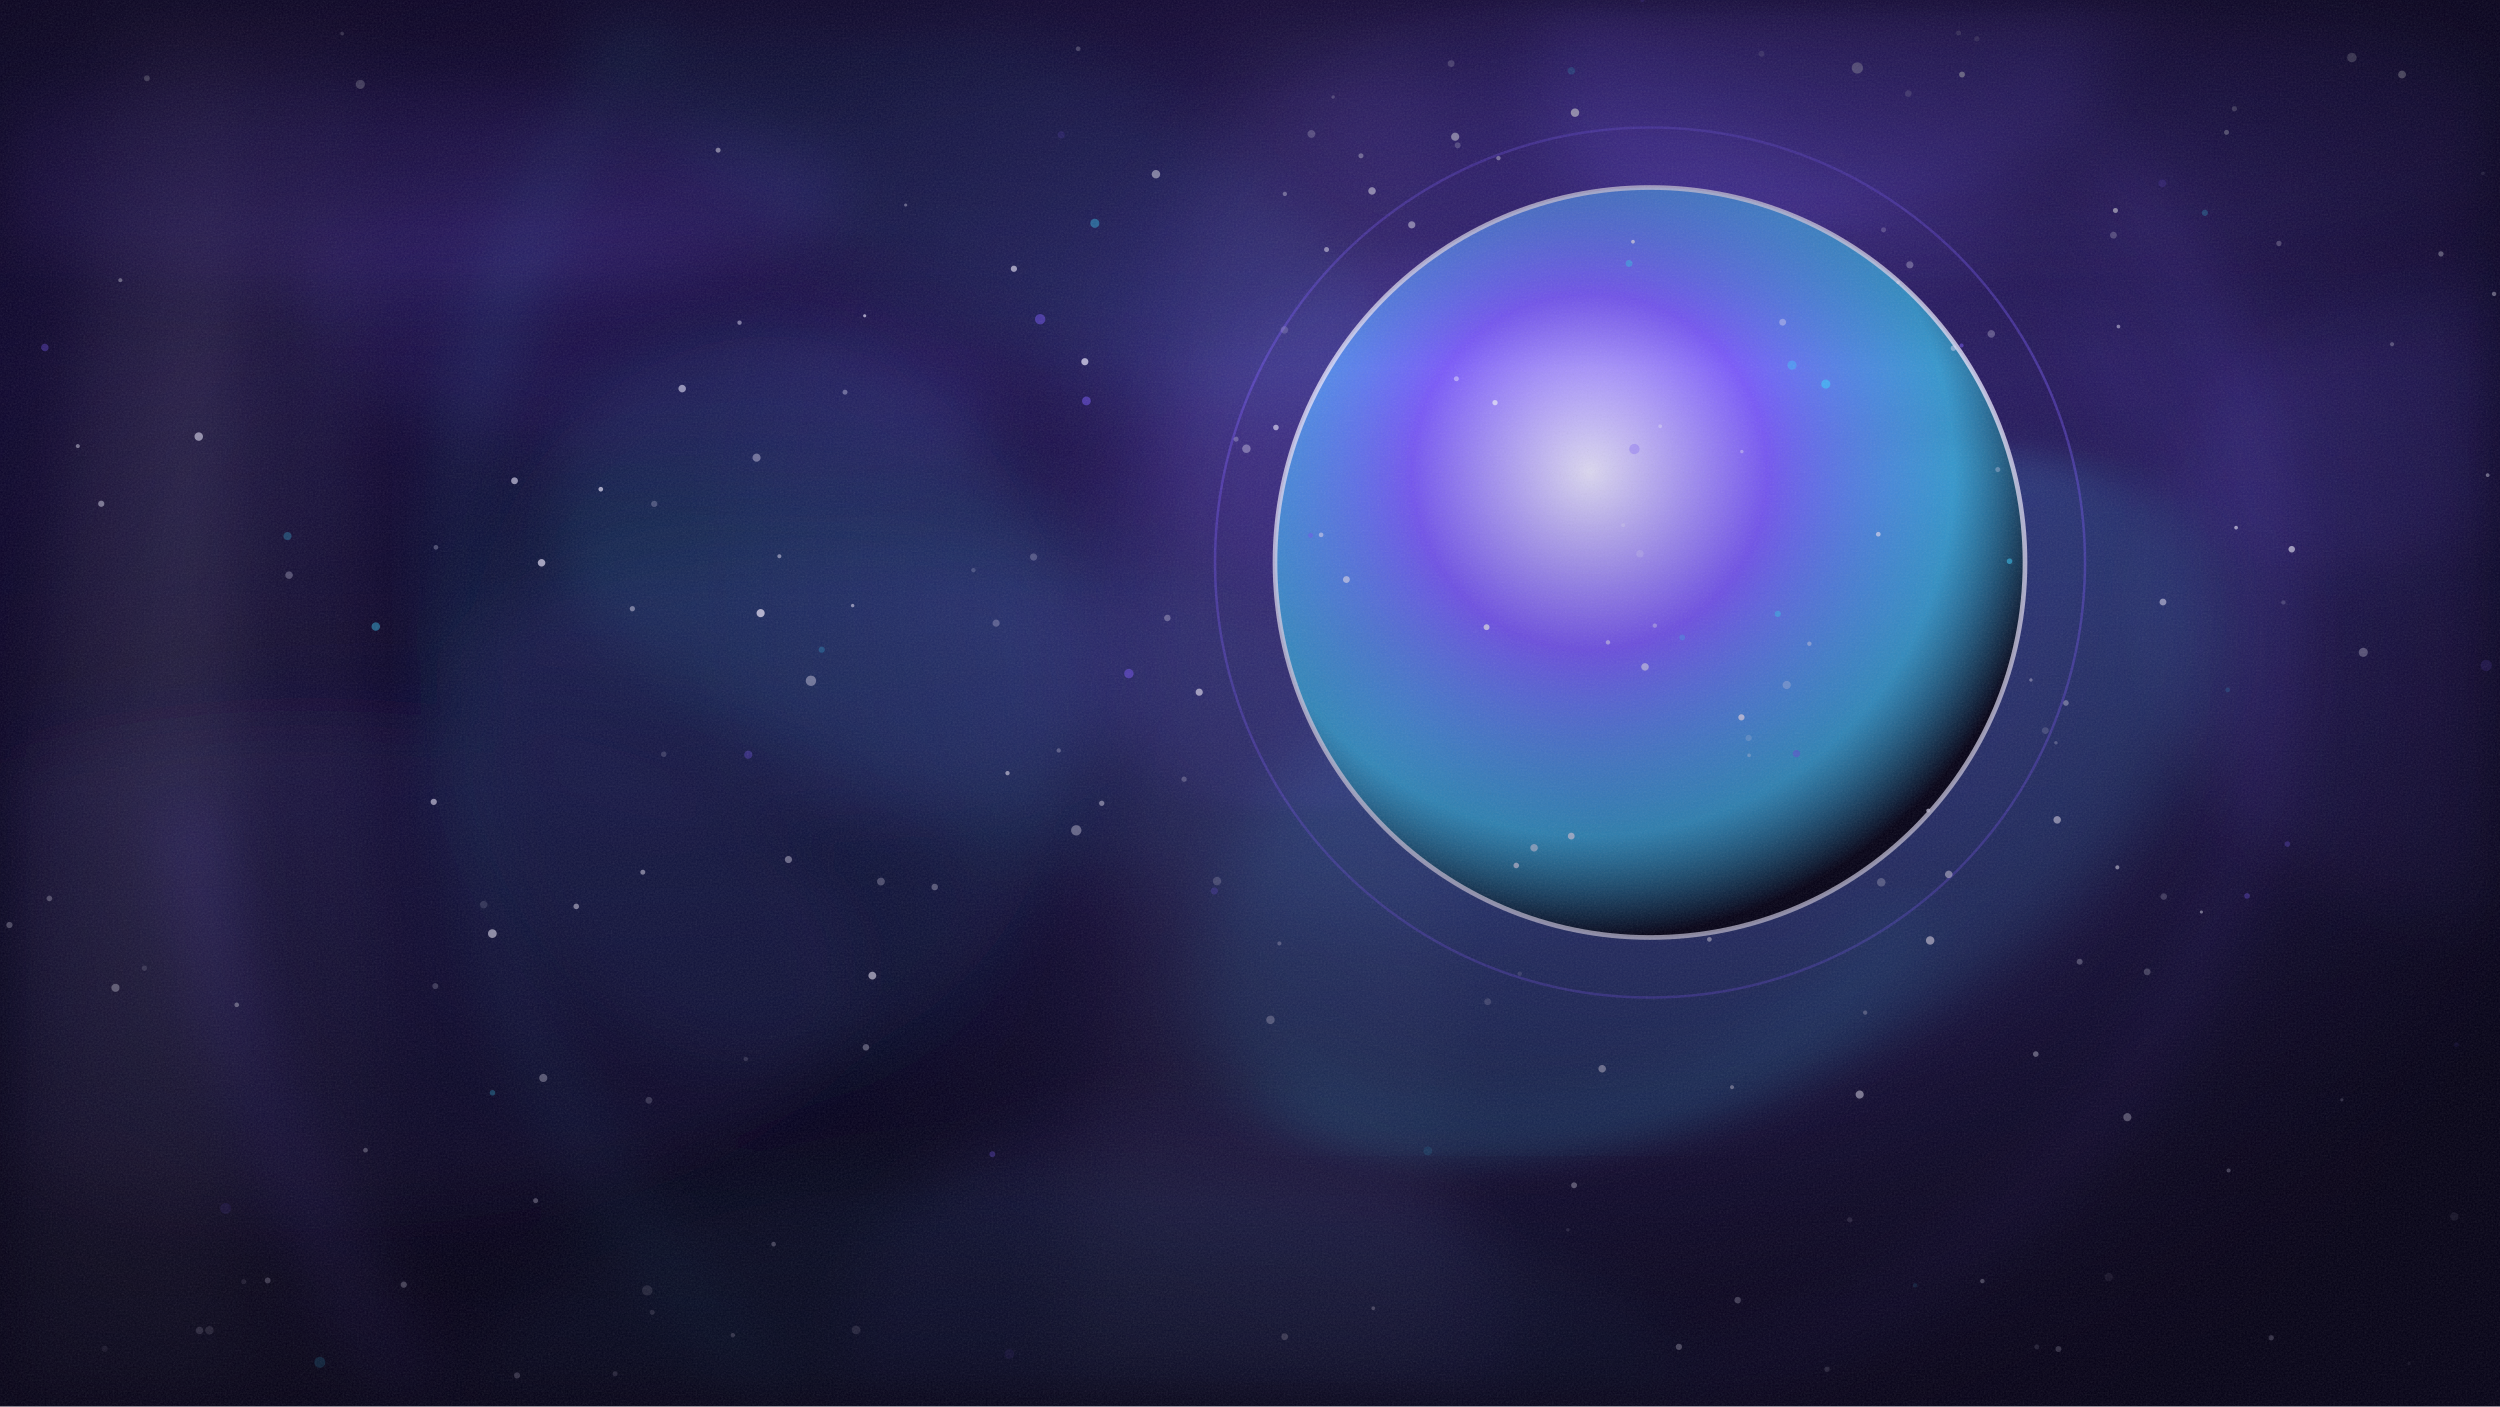
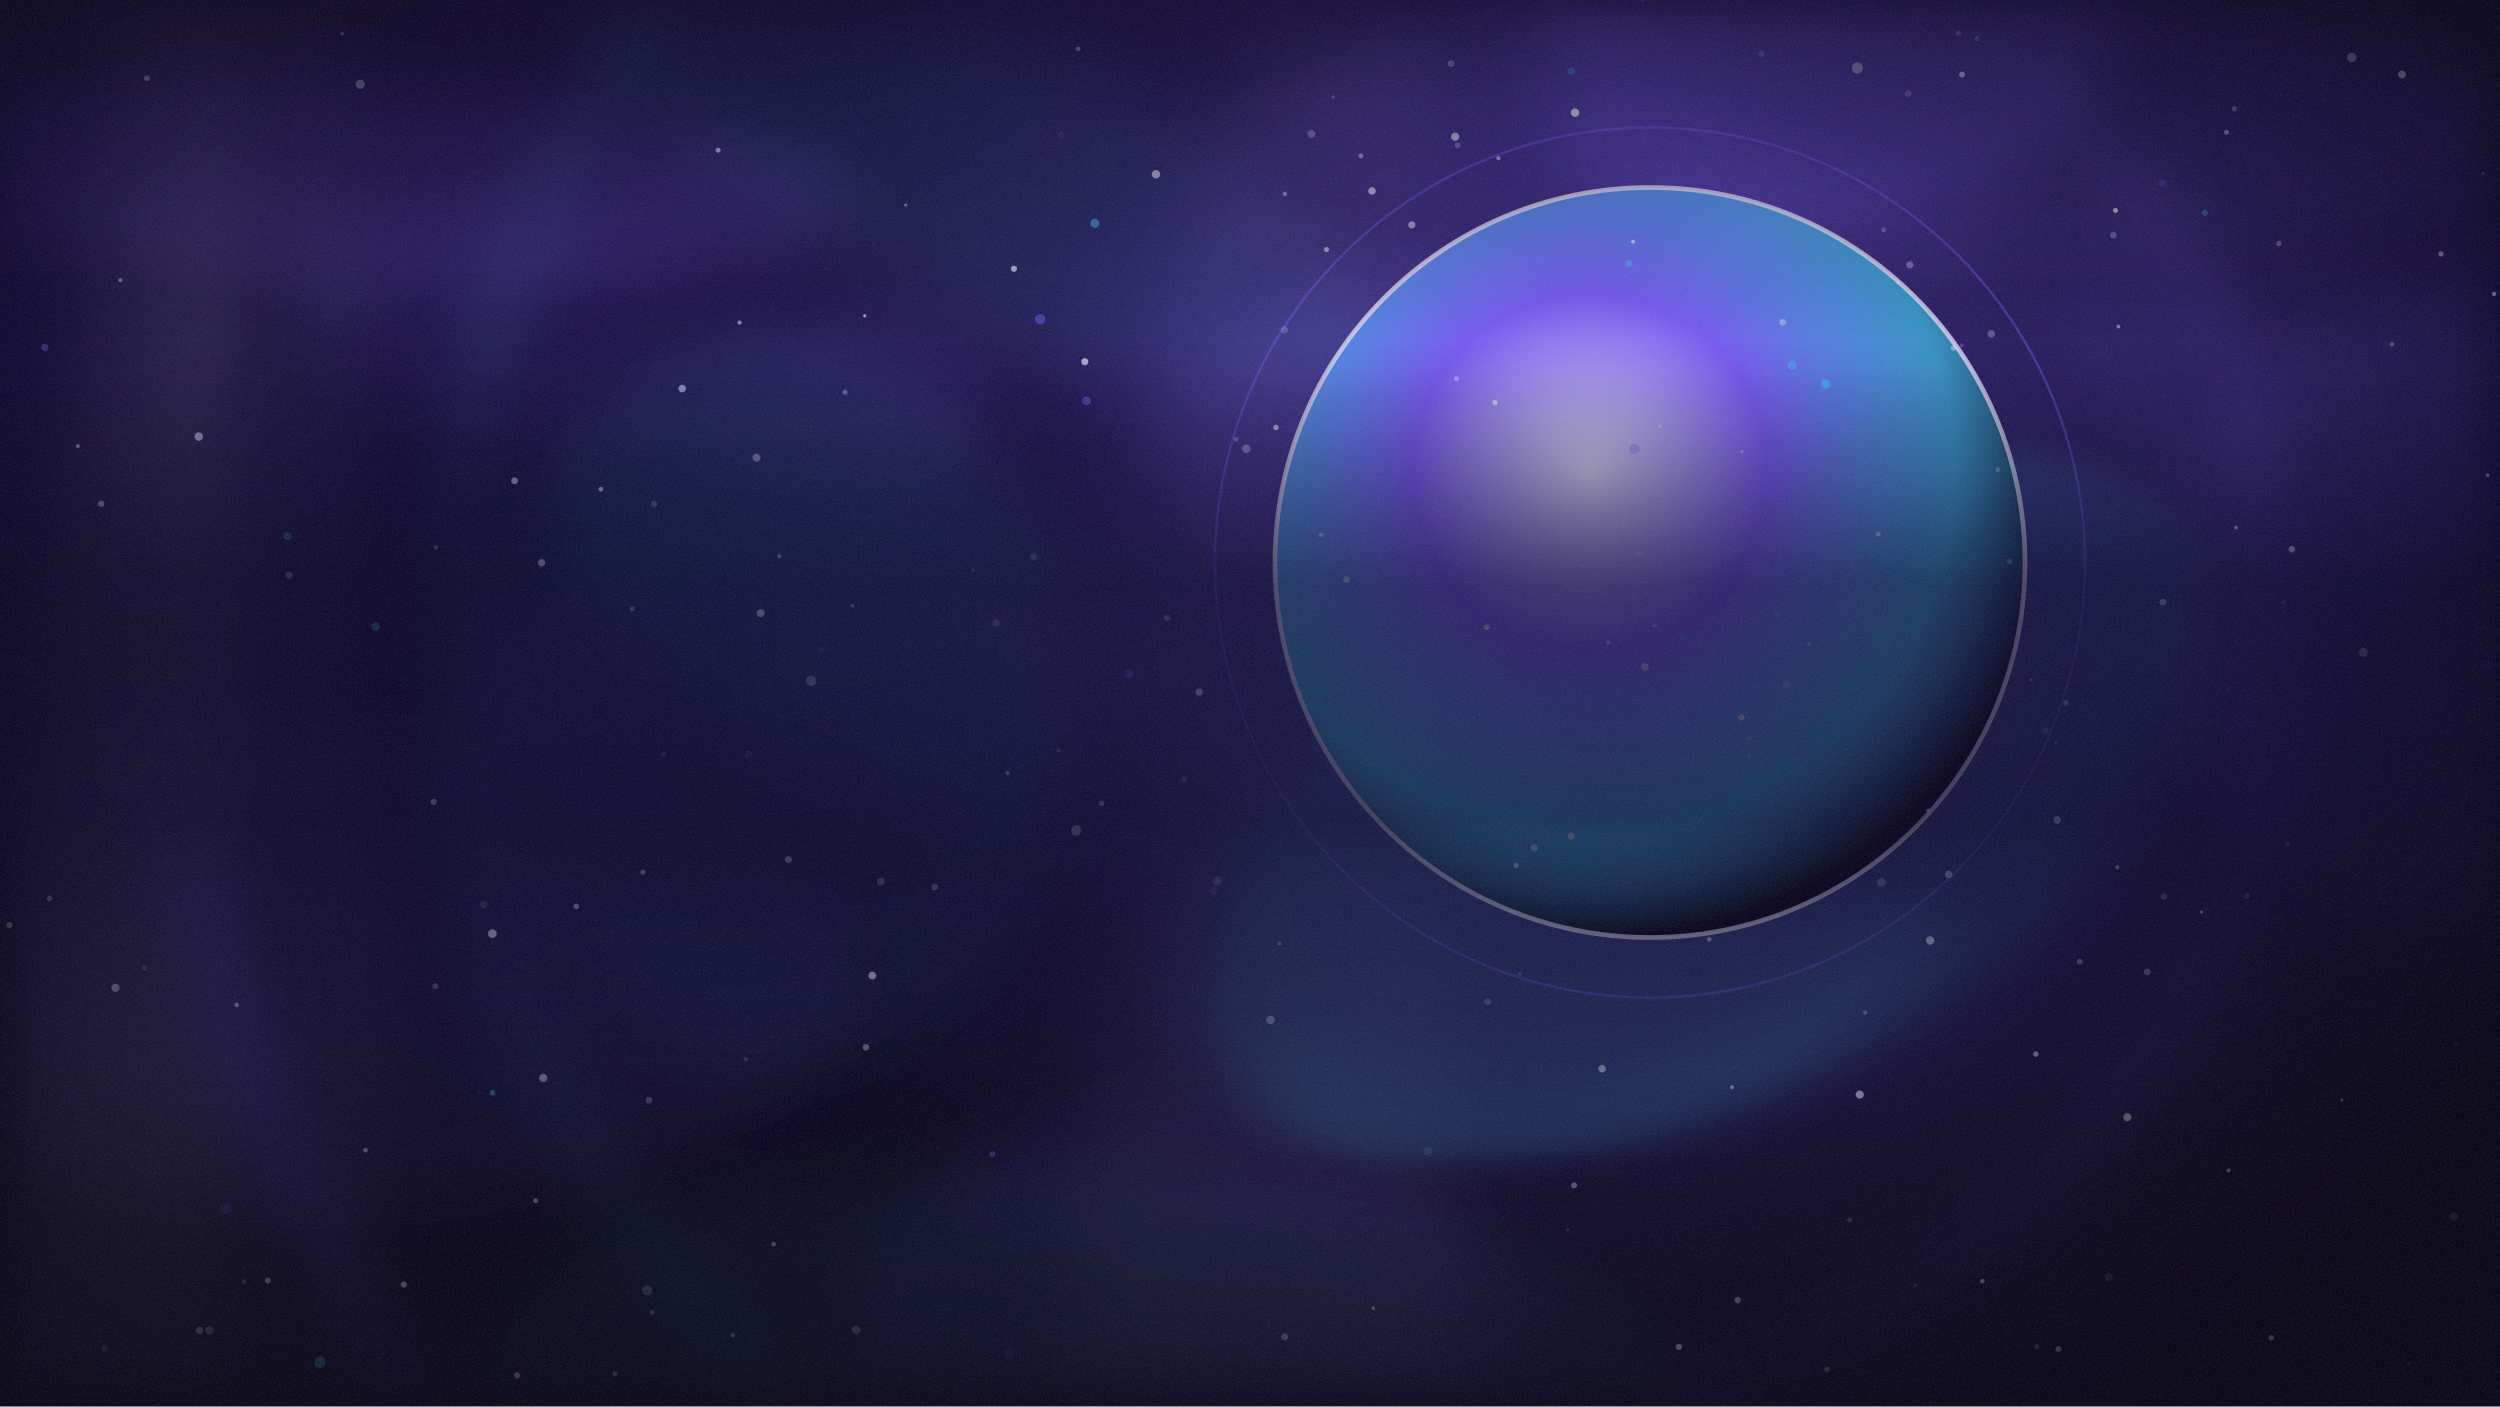
<svg xmlns="http://www.w3.org/2000/svg" class="art art--andromeda" viewBox="0 0 1600 900" preserveAspectRatio="xMidYMid slice" role="img" aria-label="Violet and cyan gas clouds around a lit core in deep space">
  <defs>
    <linearGradient id="g-bg" x1="0" y1="0" x2="0.3" y2="1">
      <stop offset="0%" stop-color="#1a0b46" />
      <stop offset="58%" stop-color="#080326" />
      <stop offset="100%" stop-color="#040115" />
    </linearGradient>
    <linearGradient id="g-slab" x1="0" y1="0" x2="0.4" y2="1">
      <stop offset="0%" stop-color="#7c5cff" stop-opacity="0.42" />
      <stop offset="100%" stop-color="#040115" stop-opacity="0.72" />
    </linearGradient>
    <linearGradient id="g-blade" x1="0" y1="0" x2="1" y2="1">
      <stop offset="0%" stop-color="#eae6ff" stop-opacity="0.7" />
      <stop offset="60%" stop-color="#7c5cff" stop-opacity="0.28" />
      <stop offset="100%" stop-color="#3ccfff" stop-opacity="0" />
    </linearGradient>
    <linearGradient id="g-beam" x1="0" y1="0" x2="1" y2="0">
      <stop offset="0%" stop-color="#7c5cff" stop-opacity="0" />
      <stop offset="30%" stop-color="#eae6ff" />
      <stop offset="70%" stop-color="#7c5cff" />
      <stop offset="100%" stop-color="#7c5cff" stop-opacity="0" />
    </linearGradient>
    <radialGradient id="g-orb" cx="42%" cy="38%" r="62%">
      <stop offset="0%" stop-color="#eae6ff" />
      <stop offset="38%" stop-color="#7c5cff" />
      <stop offset="78%" stop-color="#3ccfff" stop-opacity="0.7" />
      <stop offset="100%" stop-color="#040115" />
    </radialGradient>
    <radialGradient id="g-halo" cx="50%" cy="50%" r="50%">
      <stop offset="0%" stop-color="#7c5cff" stop-opacity="0.42" />
      <stop offset="100%" stop-color="#7c5cff" stop-opacity="0" />
    </radialGradient>
    <linearGradient id="g-vig" x1="0" y1="0" x2="0" y2="1">
      <stop offset="0%" stop-color="#040115" stop-opacity="0.42" />
      <stop offset="26%" stop-color="#040115" stop-opacity="0.02" />
      <stop offset="100%" stop-color="#040115" stop-opacity="0.5" />
    </linearGradient>
    <filter id="g-glow" x="-70%" y="-70%" width="240%" height="240%">
      <feGaussianBlur stdDeviation="8" result="b" />
      <feFlood flood-color="#7c5cff" result="fc" />
      <feComposite in="fc" in2="b" operator="in" result="g" />
      <feMerge>
        <feMergeNode in="g" />
        <feMergeNode in="g" />
        <feMergeNode in="SourceGraphic" />
      </feMerge>
    </filter>
    <filter id="g-soft">
      <feGaussianBlur stdDeviation="20" />
    </filter>
    <radialGradient id="g-corner" cx="50%" cy="46%" r="72%">
      <stop offset="55%" stop-color="#040115" stop-opacity="0" />
      <stop offset="100%" stop-color="#040115" stop-opacity="0.72" />
    </radialGradient>
    <filter id="g-grain">
      <feTurbulence type="fractalNoise" baseFrequency="0.85" numOctaves="4" />
      <feColorMatrix type="saturate" values="0" />
    </filter>
  </defs>
  <rect width="1600" height="900" fill="url(#g-bg)" />
  <g filter="url(#g-soft)">
    <ellipse cx="196.9" cy="620.8" rx="350.5" ry="156.7" fill="#7c5cff" opacity="0.1" />
    <ellipse cx="754.4" cy="866.9" rx="215.1" ry="164.4" fill="#7c5cff" opacity="0.1" />
    <ellipse cx="1579" cy="385.4" rx="203.5" ry="200.2" fill="#7c5cff" opacity="0.1" />
    <ellipse cx="686.3" cy="895.8" rx="391.2" ry="145.1" fill="#3ccfff" opacity="0.1" />
    <ellipse cx="492.1" cy="447.8" rx="194.7" ry="232.3" fill="#3ccfff" opacity="0.1" />
    <ellipse cx="1233.8" cy="79.6" rx="402.6" ry="83.1" fill="#7c5cff" opacity="0.1" />
    <ellipse cx="517.3" cy="436.2" rx="216.1" ry="85.9" fill="#7c5cff" opacity="0.1" />
    <ellipse cx="255.3" cy="606.4" rx="400.9" ry="185.3" fill="#1a0b46" opacity="0.1" />
  </g>
  <g filter="url(#g-soft)" opacity="0.5">
    <path d="M76.1 -19.2 L150.8 -19.2 L148.5 960 L-23.2 960 Z" fill="#eae6ff" opacity="0.1" />
    <path d="M804.1 -67.4 L910.5 -67.4 L932.2 960 L666 960 Z" fill="#eae6ff" opacity="0.1" />
    <path d="M403.8 30.1 L446.5 30.1 L641.2 960 L517.8 960 Z" fill="#eae6ff" opacity="0" />
    <path d="M76.3 -12.1 L148.1 -12.1 L148.5 960 L-40.2 960 Z" fill="#eae6ff" opacity="0.1" />
    <path d="M140.3 0.5 L220.4 0.5 L250.9 960 L2.5 960 Z" fill="#eae6ff" opacity="0.1" />
  </g>
  <ellipse cx="1487.5" cy="188" rx="163.9" ry="180" fill="#7c5cff" opacity="0.1" filter="url(#g-soft)" transform="rotate(-10 1487.5 188)" />
  <ellipse cx="1093.4" cy="517.1" rx="353.7" ry="184.6" fill="#3ccfff" opacity="0.2" filter="url(#g-soft)" transform="rotate(-27 1093.4 517.1)" />
  <ellipse cx="1187" cy="10.9" rx="210.1" ry="125.8" fill="#7c5cff" opacity="0.2" filter="url(#g-soft)" transform="rotate(-20 1187 10.9)" />
  <ellipse cx="898.9" cy="336" rx="225.9" ry="156.4" fill="#7c5cff" opacity="0.1" filter="url(#g-soft)" transform="rotate(-36 898.9 336)" />
  <ellipse cx="412.8" cy="221.8" rx="229.1" ry="82.2" fill="#7c5cff" opacity="0.1" filter="url(#g-soft)" transform="rotate(12 412.8 221.8)" />
  <ellipse cx="233.8" cy="115.7" rx="309.4" ry="66.4" fill="#7c5cff" opacity="0.2" filter="url(#g-soft)" transform="rotate(2 233.8 115.7)" />
  <ellipse cx="1165.8" cy="21.6" rx="175.1" ry="169" fill="#7c5cff" opacity="0.1" filter="url(#g-soft)" transform="rotate(8 1165.8 21.6)" />
  <ellipse cx="681.7" cy="444.6" rx="340.8" ry="100" fill="#3ccfff" opacity="0.1" filter="url(#g-soft)" transform="rotate(18 681.7 444.6)" />
  <ellipse cx="611.8" cy="96.3" rx="306.1" ry="94.4" fill="#3ccfff" opacity="0.1" filter="url(#g-soft)" transform="rotate(28 611.8 96.3)" />
  <ellipse cx="934.9" cy="196.8" rx="225.5" ry="184.6" fill="#7c5cff" opacity="0.1" filter="url(#g-soft)" transform="rotate(-32 934.9 196.8)" />
  <circle cx="1056" cy="360" r="624" fill="url(#g-halo)" />
  <circle cx="1056" cy="360" r="240" fill="url(#g-orb)" />
  <circle cx="1056" cy="360" r="240" fill="none" stroke="#eae6ff" stroke-width="3" opacity="0.8" />
  <circle cx="1056" cy="360" r="278.4" fill="none" stroke="#7c5cff" stroke-width="1.6" opacity="0.4" />
  <path d="M1225.9 583.1 A320 320 0 0 1 820.9 693.2" fill="none" stroke="#3ccfff" stroke-width="27.4" opacity="0.15" filter="url(#g-soft)" />
  <path d="M1293.4 37.8 A496 496 0 0 1 1067.3 889.3" fill="none" stroke="#7c5cff" stroke-width="17.8" opacity="0.22" filter="url(#g-soft)" />
  <path d="M657.6 1005.1 A672 672 0 0 1 536.3 -116.6" fill="none" stroke="#3ccfff" stroke-width="20.6" opacity="0.15" filter="url(#g-soft)" />
  <path d="M1301.9 1181 A848 848 0 0 1 119.4 517" fill="none" stroke="#7c5cff" stroke-width="35.3" opacity="0.22" filter="url(#g-soft)" />
  <g fill="#eae6ff">
    <circle cx="73.9" cy="632.2" r="2.6" opacity="0.70" />
    <circle cx="1265.2" cy="24.8" r="1.8" opacity="0.24" />
    <circle cx="1222.3" cy="169.5" r="2.3" opacity="0.36" />
    <circle cx="1114.8" cy="289" r="1.1" opacity="0.45" />
    <circle cx="495.1" cy="796.3" r="1.5" opacity="0.53" />
    <circle cx="878.9" cy="837.3" r="1.2" opacity="0.59" />
    <circle cx="813.1" cy="652.7" r="2.7" opacity="0.40" />
    <circle cx="1119.1" cy="472.3" r="2.0" opacity="0.24" />
    <circle cx="1303.5" cy="862" r="1.6" opacity="0.41" />
    <circle cx="1589.1" cy="111" r="1.1" opacity="0.25" />
    <circle cx="1302.9" cy="674.6" r="1.8" opacity="0.60" />
    <circle cx="31.6" cy="575" r="1.8" opacity="0.54" />
    <circle cx="623" cy="364.9" r="1.4" opacity="0.23" />
    <circle cx="694.3" cy="231.5" r="2.3" opacity="0.73" />
    <circle cx="1158" cy="412" r="1.4" opacity="0.45" />
    <circle cx="778.9" cy="563.9" r="2.7" opacity="0.26" />
    <circle cx="767.5" cy="443" r="2.3" opacity="0.78" />
    <circle cx="1247.2" cy="559.6" r="2.4" opacity="0.63" />
    <circle cx="1374.2" cy="622" r="2.2" opacity="0.36" />
    <circle cx="1466.7" cy="351.5" r="2.1" opacity="0.74" />
    <circle cx="1541.9" cy="872.7" r="1.0" opacity="0.40" />
    <circle cx="498.8" cy="356" r="1.3" opacity="0.56" />
    <circle cx="127.2" cy="279.4" r="2.7" opacity="0.68" />
    <circle cx="739.8" cy="111.5" r="2.7" opacity="0.66" />
    <circle cx="329.3" cy="307.7" r="2.2" opacity="0.64" />
    <circle cx="417.4" cy="839.9" r="1.6" opacity="0.37" />
    <circle cx="1352.6" cy="150.5" r="2.2" opacity="0.33" />
    <circle cx="956.8" cy="257.7" r="1.7" opacity="0.81" />
    <circle cx="747.1" cy="395.5" r="2.1" opacity="0.38" />
    <circle cx="279" cy="350.3" r="1.5" opacity="0.32" />
    <circle cx="1537.3" cy="47.7" r="2.5" opacity="0.81" />
    <circle cx="1127.4" cy="34.4" r="1.9" opacity="0.23" />
    <circle cx="972.6" cy="623.2" r="1.4" opacity="0.20" />
    <circle cx="871" cy="99.7" r="1.6" opacity="0.50" />
    <circle cx="1431.1" cy="337.7" r="1.2" opacity="0.71" />
    <circle cx="1315.8" cy="475.4" r="1.1" opacity="0.32" />
    <circle cx="644.8" cy="494.8" r="1.4" opacity="0.72" />
    <circle cx="1349.6" cy="817.3" r="2.6" opacity="0.21" />
    <circle cx="931.3" cy="87.5" r="2.6" opacity="0.69" />
    <circle cx="1214.8" cy="180.7" r="1.1" opacity="0.73" />
    <circle cx="970.4" cy="553.9" r="1.8" opacity="0.72" />
    <circle cx="540.8" cy="251" r="1.6" opacity="0.39" />
    <circle cx="1003.4" cy="787.1" r="1.1" opacity="0.24" />
    <circle cx="818.8" cy="603.8" r="1.3" opacity="0.38" />
    <circle cx="94" cy="50.1" r="1.9" opacity="0.64" />
    <circle cx="1045.1" cy="154.7" r="1.2" opacity="0.81" />
    <circle cx="861.7" cy="370.9" r="2.2" opacity="0.67" />
    <circle cx="839.3" cy="85.7" r="2.5" opacity="0.34" />
    <circle cx="64.8" cy="322.4" r="2.0" opacity="0.61" />
    <circle cx="278.6" cy="631.1" r="1.9" opacity="0.31" />
    <circle cx="1361.5" cy="715" r="2.6" opacity="0.64" />
    <circle cx="347.7" cy="689.9" r="2.6" opacity="0.55" />
    <circle cx="1453.6" cy="856.2" r="1.7" opacity="0.81" />
    <circle cx="1498.8" cy="703.9" r="1.0" opacity="0.43" />
    <circle cx="981.8" cy="542.6" r="2.4" opacity="0.62" />
    <circle cx="258.4" cy="822.2" r="2.0" opacity="0.77" />
    <circle cx="330.9" cy="880.3" r="2.0" opacity="0.70" />
    <circle cx="1183.9" cy="780.7" r="1.7" opacity="0.25" />
    <circle cx="648.9" cy="172" r="2.0" opacity="0.73" />
    <circle cx="579.6" cy="131.2" r="1.0" opacity="0.47" />
    <circle cx="928.7" cy="40.7" r="2.2" opacity="0.34" />
    <circle cx="171.3" cy="819.5" r="1.9" opacity="0.78" />
    <circle cx="822.3" cy="124.1" r="1.4" opacity="0.48" />
    <circle cx="1025.4" cy="684" r="2.4" opacity="0.62" />
    <circle cx="404.7" cy="389.6" r="1.7" opacity="0.52" />
    <circle cx="424.8" cy="482.7" r="1.8" opacity="0.22" />
    <circle cx="1316.6" cy="524.7" r="2.4" opacity="0.68" />
    <circle cx="1169.3" cy="876.3" r="1.7" opacity="0.46" />
    <circle cx="6" cy="592" r="2.0" opacity="0.57" />
    <circle cx="1596.2" cy="188.1" r="1.4" opacity="0.68" />
    <circle cx="1299.8" cy="435.2" r="1.1" opacity="0.44" />
    <circle cx="1322.2" cy="449.9" r="1.8" opacity="0.45" />
    <circle cx="1005.6" cy="535.1" r="2.2" opacity="0.76" />
    <circle cx="1202.1" cy="341.9" r="1.5" opacity="0.71" />
    <circle cx="1268.7" cy="819.9" r="1.4" opacity="0.75" />
    <circle cx="1425" cy="84.7" r="1.6" opacity="0.61" />
    <circle cx="233.9" cy="736.1" r="1.5" opacity="0.64" />
    <circle cx="473.3" cy="206.5" r="1.4" opacity="0.52" />
    <circle cx="1140.9" cy="206.2" r="2.2" opacity="0.42" />
    <circle cx="1038.8" cy="336.1" r="1.3" opacity="0.29" />
    <circle cx="92.4" cy="619.6" r="1.7" opacity="0.28" />
    <circle cx="1408.9" cy="583.7" r="1.0" opacity="0.67" />
    <circle cx="951.4" cy="401.4" r="1.9" opacity="0.83" />
    <circle cx="598.2" cy="567.7" r="2.1" opacity="0.44" />
    <circle cx="554.2" cy="670.3" r="2.1" opacity="0.50" />
    <circle cx="822" cy="211.1" r="2.4" opacity="0.21" />
    <circle cx="1029.1" cy="411.1" r="1.4" opacity="0.58" />
    <circle cx="932.9" cy="93" r="1.9" opacity="0.31" />
    <circle cx="1278.6" cy="300.5" r="1.6" opacity="0.34" />
    <circle cx="77" cy="179.3" r="1.3" opacity="0.61" />
    <circle cx="1355.8" cy="209" r="1.2" opacity="0.55" />
    <circle cx="185" cy="368.1" r="2.4" opacity="0.33" />
    <circle cx="1119.4" cy="483.4" r="1.2" opacity="0.36" />
    <circle cx="959" cy="101.2" r="1.4" opacity="0.57" />
    <circle cx="1309" cy="467.6" r="2.2" opacity="0.21" />
    <circle cx="484.2" cy="292.9" r="2.6" opacity="0.43" />
    <circle cx="1255.7" cy="47.7" r="1.9" opacity="0.78" />
    <circle cx="1234.1" cy="518.8" r="1.3" opacity="0.80" />
    <circle cx="127.7" cy="851.5" r="2.4" opacity="0.67" />
    <circle cx="849" cy="159.7" r="1.6" opacity="0.63" />
    <circle cx="1049.6" cy="354.4" r="2.4" opacity="0.23" />
    <circle cx="459.6" cy="96.1" r="1.6" opacity="0.72" />
    <circle cx="1205.5" cy="147.1" r="1.6" opacity="0.27" />
    <circle cx="1059.1" cy="400.4" r="1.4" opacity="0.44" />
    <circle cx="1384.3" cy="385.3" r="2.2" opacity="0.61" />
    <circle cx="757.8" cy="498.7" r="1.7" opacity="0.33" />
    <circle cx="791.1" cy="281.1" r="1.6" opacity="0.32" />
    <circle cx="1461.4" cy="385.6" r="1.4" opacity="0.22" />
    <circle cx="342.8" cy="768.4" r="1.6" opacity="0.63" />
    <circle cx="368.8" cy="580.1" r="1.8" opacity="0.68" />
    <circle cx="845.5" cy="342.3" r="1.5" opacity="0.59" />
    <circle cx="1331" cy="615.5" r="1.9" opacity="0.41" />
    <circle cx="1426.3" cy="749.1" r="1.3" opacity="0.64" />
    <circle cx="1235.3" cy="601.9" r="2.7" opacity="0.77" />
    <circle cx="393.7" cy="879.2" r="1.6" opacity="0.45" />
    <circle cx="1562.2" cy="162.5" r="1.7" opacity="0.61" />
    <circle cx="436.6" cy="248.7" r="2.4" opacity="0.60" />
    <circle cx="1190.2" cy="700.5" r="2.6" opacity="0.78" />
    <circle cx="1317.4" cy="863.4" r="1.9" opacity="0.66" />
    <circle cx="822.2" cy="855.5" r="2.2" opacity="0.48" />
    <circle cx="1062.5" cy="272.8" r="1.2" opacity="0.45" />
    <circle cx="219" cy="21.5" r="1.2" opacity="0.50" />
    <circle cx="1221.3" cy="59.9" r="2.1" opacity="0.27" />
    <circle cx="816.6" cy="273.6" r="1.8" opacity="0.66" />
    <circle cx="661.5" cy="356.5" r="2.3" opacity="0.28" />
    <circle cx="558.3" cy="624.4" r="2.5" opacity="0.84" />
    <circle cx="411.4" cy="558.2" r="1.6" opacity="0.66" />
    <circle cx="1353.9" cy="134.7" r="1.6" opacity="0.81" />
    <circle cx="563.8" cy="564.2" r="2.5" opacity="0.38" />
    <circle cx="1253.5" cy="21.1" r="1.6" opacity="0.31" />
    <circle cx="553.4" cy="202.1" r="1.0" opacity="0.72" />
    <circle cx="277.6" cy="513.2" r="2.0" opacity="0.75" />
    <circle cx="1355.1" cy="555.1" r="1.3" opacity="0.69" />
    <circle cx="156" cy="820.3" r="1.6" opacity="0.36" />
    <circle cx="346.6" cy="360.2" r="2.4" opacity="0.76" />
    <circle cx="1193.7" cy="648.1" r="1.4" opacity="0.41" />
    <circle cx="486.8" cy="392.4" r="2.6" opacity="0.85" />
    <circle cx="134" cy="851.4" r="2.7" opacity="0.50" />
    <circle cx="1108.5" cy="695.8" r="1.3" opacity="0.60" />
    <circle cx="1570.7" cy="778.6" r="2.6" opacity="0.26" />
    <circle cx="1143.5" cy="438.4" r="2.6" opacity="0.31" />
    <circle cx="878.1" cy="122.2" r="2.4" opacity="0.67" />
    <circle cx="49.8" cy="285.5" r="1.3" opacity="0.61" />
    <circle cx="1008" cy="72.1" r="2.7" opacity="0.83" />
    <circle cx="705.1" cy="514.1" r="1.7" opacity="0.59" />
    <circle cx="637.5" cy="398.8" r="2.3" opacity="0.32" />
    <circle cx="477.3" cy="677.8" r="1.4" opacity="0.24" />
    <circle cx="1458.5" cy="155.8" r="1.7" opacity="0.40" />
    <circle cx="418.7" cy="322.5" r="2.0" opacity="0.28" />
    <circle cx="853.2" cy="62.1" r="1.1" opacity="0.33" />
    <circle cx="384.5" cy="313.1" r="1.5" opacity="0.74" />
    <circle cx="1052.8" cy="426.8" r="2.4" opacity="0.65" />
    <circle cx="504.6" cy="550.1" r="2.3" opacity="0.55" />
    <circle cx="1204" cy="564.7" r="2.7" opacity="0.37" />
    <circle cx="1074.5" cy="862" r="2.0" opacity="0.79" />
    <circle cx="151.5" cy="643.1" r="1.5" opacity="0.69" />
    <circle cx="677.6" cy="480.3" r="1.4" opacity="0.37" />
    <circle cx="1384.8" cy="573.8" r="2.1" opacity="0.28" />
    <circle cx="469" cy="854.5" r="1.4" opacity="0.55" />
    <circle cx="1114.5" cy="459.1" r="2.0" opacity="0.83" />
    <circle cx="1250.2" cy="222.8" r="1.8" opacity="0.47" />
    <circle cx="1094" cy="601.2" r="1.5" opacity="0.65" />
    <circle cx="690" cy="31.2" r="1.5" opacity="0.44" />
    <circle cx="315.1" cy="597.5" r="2.8" opacity="0.81" />
    <circle cx="1007.4" cy="758.6" r="1.9" opacity="0.58" />
    <circle cx="1430" cy="69.6" r="1.7" opacity="0.44" />
    <circle cx="545.7" cy="387.6" r="1.1" opacity="0.64" />
    <circle cx="1530.9" cy="220.3" r="1.3" opacity="0.42" />
    <circle cx="1274.4" cy="213.7" r="2.4" opacity="0.31" />
    <circle cx="952.1" cy="641.1" r="2.2" opacity="0.25" />
  </g>
  <circle cx="1356.8" cy="432.9" r="5.3" fill="#3ccfff" opacity="0.1" filter="url(#g-soft)" />
  <circle cx="635.1" cy="738.7" r="1.9" fill="#7c5cff" opacity="0.5" />
  <circle cx="233.6" cy="842.8" r="5.4" fill="#7c5cff" opacity="0.2" filter="url(#g-soft)" />
  <circle cx="646" cy="866.5" r="3.1" fill="#7c5cff" opacity="0.2" />
  <circle cx="1031.1" cy="746.1" r="4.1" fill="#eae6ff" opacity="0.1" filter="url(#g-soft)" />
  <circle cx="184" cy="343.1" r="2.6" fill="#3ccfff" opacity="0.3" />
  <circle cx="1168.5" cy="245.8" r="2.9" fill="#3ccfff" opacity="0.6" />
  <circle cx="1225.7" cy="822.6" r="1.4" fill="#3ccfff" opacity="0.3" />
  <circle cx="797.7" cy="287.2" r="2.7" fill="#eae6ff" opacity="0.4" />
  <circle cx="722.5" cy="431.1" r="3" fill="#7c5cff" opacity="0.6" />
  <circle cx="658.2" cy="579.9" r="4.6" fill="#eae6ff" opacity="0.2" filter="url(#g-soft)" />
  <circle cx="919.1" cy="217.2" r="4.4" fill="#7c5cff" opacity="0.1" filter="url(#g-soft)" />
  <circle cx="682.7" cy="702.8" r="4.6" fill="#3ccfff" opacity="0.2" filter="url(#g-soft)" />
  <circle cx="547.9" cy="851.2" r="2.8" fill="#eae6ff" opacity="0.3" />
  <circle cx="454.7" cy="741.8" r="4.8" fill="#3ccfff" opacity="0.1" filter="url(#g-soft)" />
  <circle cx="144.3" cy="246.7" r="5.3" fill="#3ccfff" opacity="0.1" filter="url(#g-soft)" />
  <circle cx="1046" cy="287.4" r="3.3" fill="#7c5cff" opacity="0.3" />
  <circle cx="415.3" cy="704.2" r="2.2" fill="#eae6ff" opacity="0.3" />
  <circle cx="123.5" cy="334.6" r="4.4" fill="#7c5cff" opacity="0.1" filter="url(#g-soft)" />
  <circle cx="821.5" cy="441.8" r="5.4" fill="#3ccfff" opacity="0.2" filter="url(#g-soft)" />
  <circle cx="1286.1" cy="359.2" r="1.8" fill="#3ccfff" opacity="0.6" />
  <circle cx="665.7" cy="204.3" r="3.3" fill="#7c5cff" opacity="0.5" />
  <circle cx="1037.5" cy="182.4" r="1.3" fill="#7c5cff" opacity="0.4" />
  <circle cx="1176.9" cy="510.7" r="3.8" fill="#7c5cff" opacity="0.1" filter="url(#g-soft)" />
  <circle cx="932.1" cy="242.4" r="1.6" fill="#eae6ff" opacity="0.5" />
  <circle cx="391.1" cy="436.5" r="4.8" fill="#7c5cff" opacity="0.1" filter="url(#g-soft)" />
  <circle cx="1572.1" cy="668.6" r="1.5" fill="#7c5cff" opacity="0.2" />
  <circle cx="204.7" cy="871.9" r="3.5" fill="#3ccfff" opacity="0.6" />
  <circle cx="1512.5" cy="417.5" r="2.9" fill="#eae6ff" opacity="0.4" />
  <circle cx="1005.7" cy="45.3" r="2.4" fill="#3ccfff" opacity="0.3" />
  <circle cx="67" cy="863.2" r="2" fill="#eae6ff" opacity="0.4" />
  <circle cx="818.6" cy="145.5" r="4.8" fill="#3ccfff" opacity="0.1" filter="url(#g-soft)" />
  <circle cx="1565.4" cy="233.2" r="4.6" fill="#3ccfff" opacity="0.1" filter="url(#g-soft)" />
  <circle cx="838.8" cy="342.7" r="1.6" fill="#7c5cff" opacity="0.5" />
  <circle cx="777.2" cy="570.2" r="2.3" fill="#7c5cff" opacity="0.3" />
  <circle cx="347.4" cy="141.2" r="4.1" fill="#7c5cff" opacity="0.2" filter="url(#g-soft)" />
  <circle cx="632" cy="522.1" r="3.9" fill="#eae6ff" opacity="0.1" filter="url(#g-soft)" />
  <circle cx="414.2" cy="825.9" r="3.3" fill="#eae6ff" opacity="0.3" />
  <circle cx="222.3" cy="820.9" r="4.8" fill="#3ccfff" opacity="0.1" filter="url(#g-soft)" />
  <circle cx="1015.7" cy="181.4" r="5.2" fill="#7c5cff" opacity="0.2" filter="url(#g-soft)" />
  <circle cx="1383.9" cy="117.3" r="2.5" fill="#7c5cff" opacity="0.3" />
  <circle cx="447.9" cy="323.7" r="4.1" fill="#7c5cff" opacity="0.1" filter="url(#g-soft)" />
  <circle cx="293.6" cy="762.9" r="4.7" fill="#7c5cff" opacity="0.2" filter="url(#g-soft)" />
  <circle cx="1255.4" cy="221.1" r="1.3" fill="#7c5cff" opacity="0.5" />
  <circle cx="651.8" cy="581.3" r="3.7" fill="#7c5cff" opacity="0.1" filter="url(#g-soft)" />
  <circle cx="1188.7" cy="43.5" r="3.6" fill="#eae6ff" opacity="0.5" />
  <circle cx="1076.6" cy="408" r="1.9" fill="#3ccfff" opacity="0.3" />
  <circle cx="698.2" cy="616.2" r="5.3" fill="#eae6ff" opacity="0.1" filter="url(#g-soft)" />
  <circle cx="827.9" cy="38.2" r="5" fill="#7c5cff" opacity="0.1" filter="url(#g-soft)" />
  <circle cx="806.1" cy="287.2" r="3.6" fill="#7c5cff" opacity="0.2" filter="url(#g-soft)" />
  <circle cx="28.7" cy="222.4" r="2.4" fill="#7c5cff" opacity="0.5" />
  <circle cx="525.9" cy="415.8" r="2" fill="#3ccfff" opacity="0.3" />
  <circle cx="1137.8" cy="392.9" r="2" fill="#3ccfff" opacity="0.5" />
  <circle cx="1042.6" cy="168.6" r="2.2" fill="#3ccfff" opacity="0.5" />
  <circle cx="784.5" cy="548.6" r="4.3" fill="#7c5cff" opacity="0.1" filter="url(#g-soft)" />
  <circle cx="240.5" cy="401" r="2.7" fill="#3ccfff" opacity="0.5" />
  <circle cx="1591.2" cy="425.9" r="3.6" fill="#7c5cff" opacity="0.2" />
  <circle cx="913.8" cy="736.6" r="2.8" fill="#3ccfff" opacity="0.2" />
  <circle cx="478.9" cy="483" r="2.6" fill="#7c5cff" opacity="0.4" />
  <circle cx="1051.1" cy="0.1" r="1.3" fill="#7c5cff" opacity="0.4" />
  <circle cx="1333.7" cy="616.9" r="4.6" fill="#3ccfff" opacity="0.1" filter="url(#g-soft)" />
  <circle cx="1112.1" cy="832.1" r="2.1" fill="#eae6ff" opacity="0.6" />
  <circle cx="253.9" cy="183.2" r="4.1" fill="#7c5cff" opacity="0.1" filter="url(#g-soft)" />
  <circle cx="1425.7" cy="441.5" r="1.5" fill="#3ccfff" opacity="0.2" />
  <circle cx="688.8" cy="531.4" r="3.3" fill="#eae6ff" opacity="0.5" />
  <circle cx="1587.5" cy="509.2" r="4.8" fill="#3ccfff" opacity="0.2" filter="url(#g-soft)" />
  <circle cx="315.2" cy="699.4" r="1.8" fill="#3ccfff" opacity="0.5" />
  <circle cx="822.8" cy="267.6" r="4.9" fill="#7c5cff" opacity="0.1" filter="url(#g-soft)" />
  <circle cx="1146.9" cy="233.7" r="2.9" fill="#3ccfff" opacity="0.4" />
  <circle cx="1505.2" cy="36.8" r="3" fill="#eae6ff" opacity="0.6" />
  <circle cx="1438.1" cy="573.4" r="1.8" fill="#7c5cff" opacity="0.5" />
  <circle cx="1149.7" cy="482.3" r="2.4" fill="#7c5cff" opacity="0.5" />
  <circle cx="144.4" cy="773.4" r="3.5" fill="#7c5cff" opacity="0.3" />
  <circle cx="679.2" cy="86.3" r="2.3" fill="#7c5cff" opacity="0.2" />
  <circle cx="542.4" cy="868.8" r="5.5" fill="#eae6ff" opacity="0.2" filter="url(#g-soft)" />
  <circle cx="1054.5" cy="729.7" r="4.3" fill="#7c5cff" opacity="0.1" filter="url(#g-soft)" />
  <circle cx="230.6" cy="54" r="2.9" fill="#eae6ff" opacity="0.5" />
  <circle cx="1463.9" cy="540.2" r="1.8" fill="#7c5cff" opacity="0.4" />
  <circle cx="903.5" cy="143.9" r="2.3" fill="#eae6ff" opacity="0.6" />
  <circle cx="695.3" cy="256.6" r="2.8" fill="#7c5cff" opacity="0.5" />
  <circle cx="1271.6" cy="193.2" r="5.1" fill="#eae6ff" opacity="0.1" filter="url(#g-soft)" />
  <circle cx="519" cy="435.7" r="3.3" fill="#eae6ff" opacity="0.5" />
  <circle cx="1411.1" cy="136.2" r="2" fill="#3ccfff" opacity="0.4" />
  <circle cx="442.7" cy="495.2" r="4" fill="#eae6ff" opacity="0.1" filter="url(#g-soft)" />
  <circle cx="700.7" cy="142.9" r="2.9" fill="#3ccfff" opacity="0.5" />
  <circle cx="373.2" cy="858.5" r="5.5" fill="#7c5cff" opacity="0.1" filter="url(#g-soft)" />
  <circle cx="198.8" cy="508.7" r="4.3" fill="#7c5cff" opacity="0.1" filter="url(#g-soft)" />
  <circle cx="309.6" cy="579" r="2.4" fill="#eae6ff" opacity="0.2" />
  <circle cx="1592.1" cy="304.1" r="1.2" fill="#eae6ff" opacity="0.6" />
  <circle cx="881.7" cy="297.4" r="4.5" fill="#3ccfff" opacity="0.1" filter="url(#g-soft)" />
+   <linearGradient id="g-band" x1="0" y1="0" x2="0" y2="1">
+     <stop offset="0%" stop-color="#080326" stop-opacity="0" />
+     <stop offset="34%" stop-color="#080326" stop-opacity="0.62" />
+     <stop offset="66%" stop-color="#080326" stop-opacity="0.62" />
+     <stop offset="100%" stop-color="#080326" stop-opacity="0" />
+   </linearGradient>
+   <rect x="0" y="216" width="1600" height="468" fill="url(#g-band)" />
  <rect width="1600" height="900" fill="url(#g-corner)" />
  <rect width="1600" height="900" fill="url(#g-vig)" />
  <rect width="1600" height="900" filter="url(#g-grain)" opacity="0.12" />
</svg>
